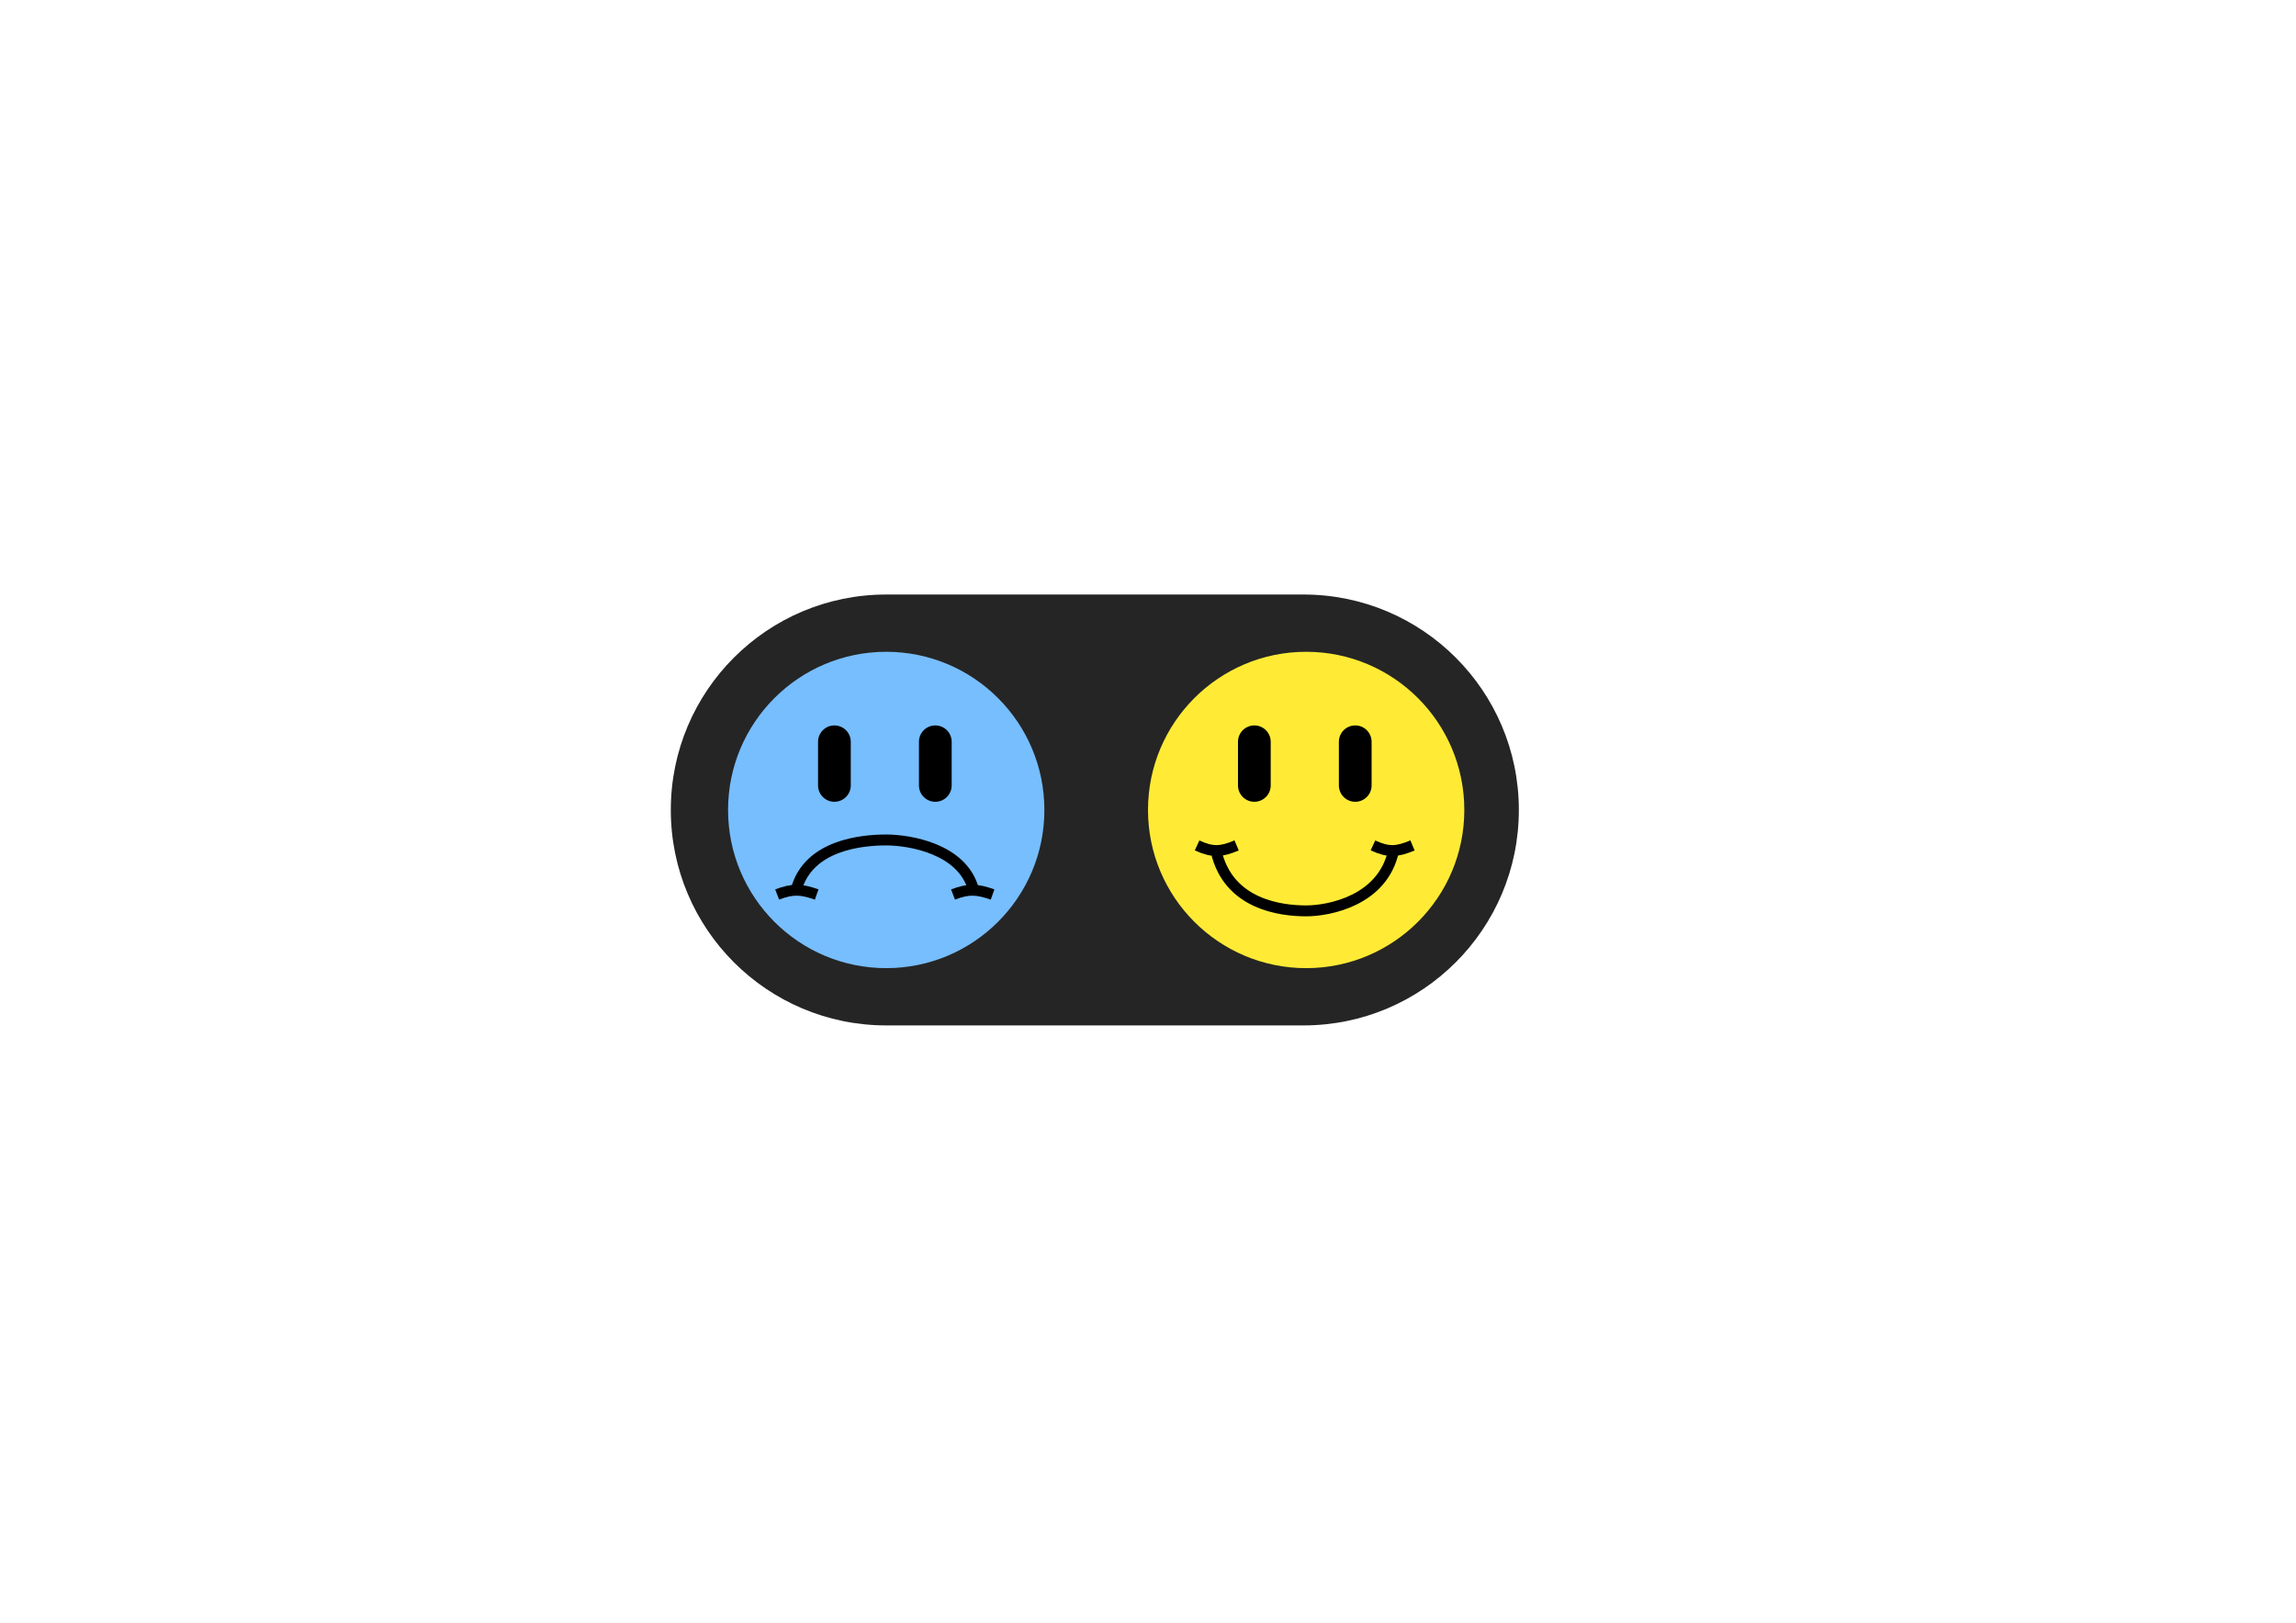
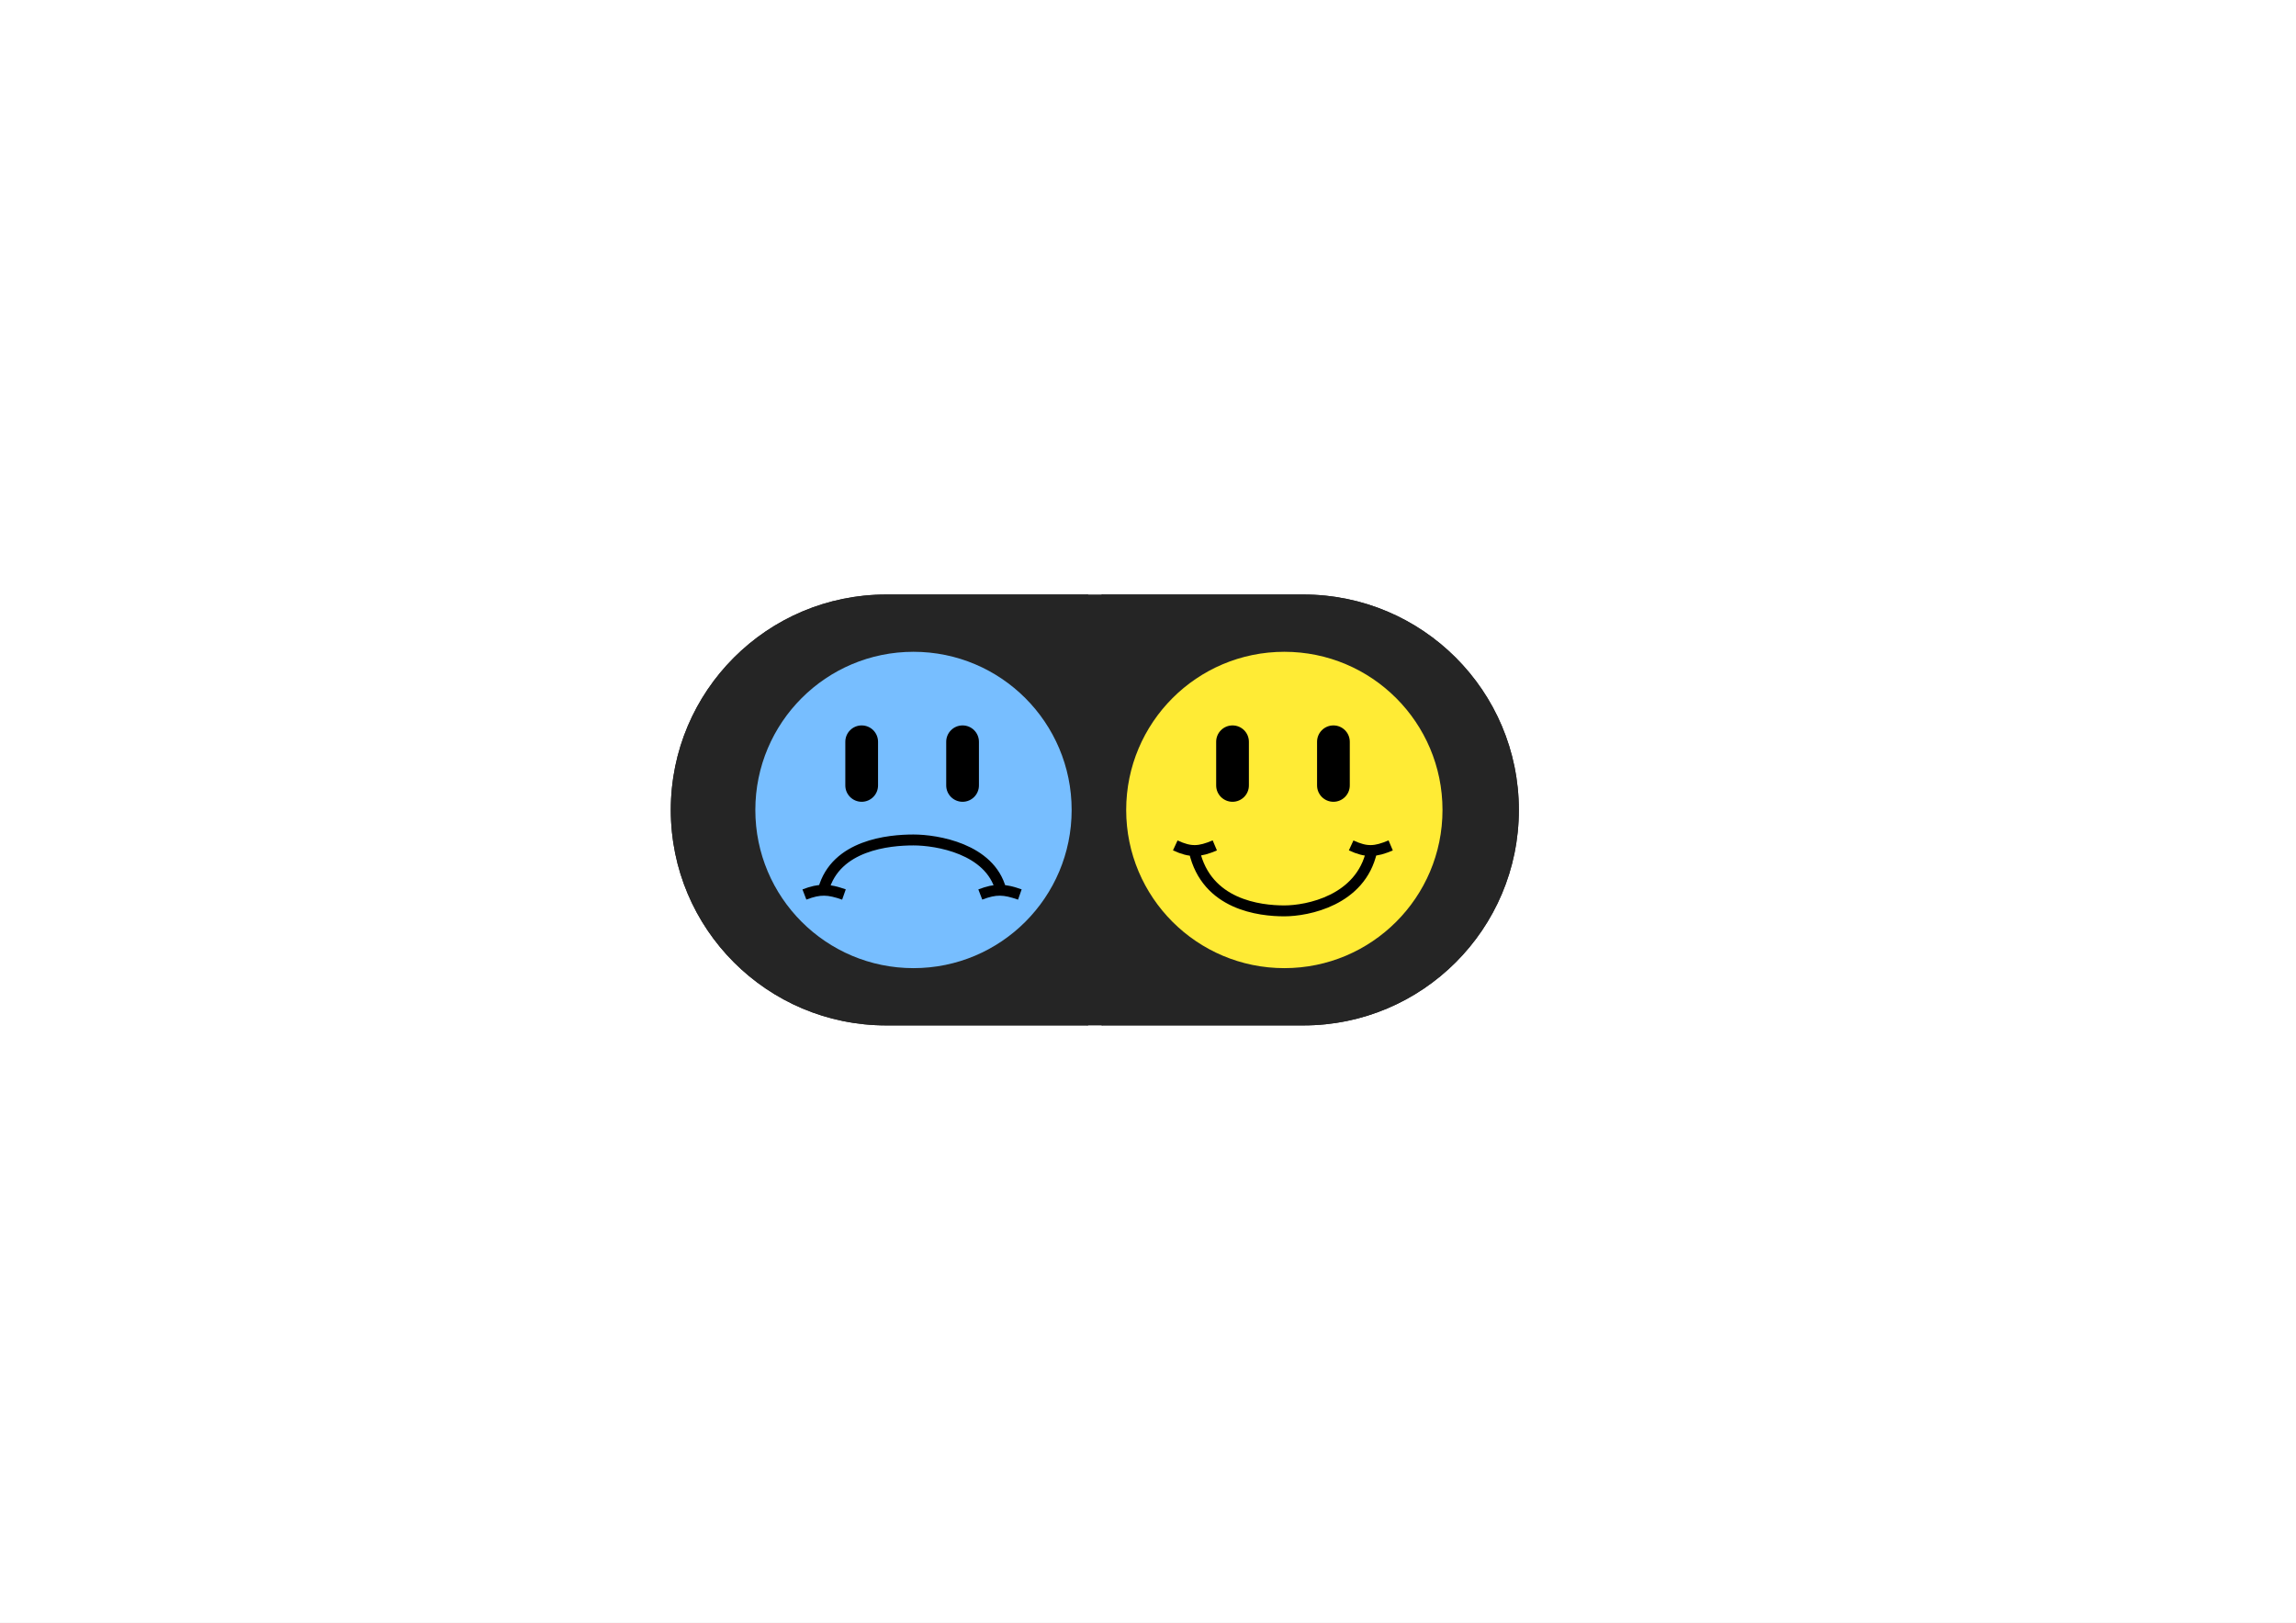
<svg xmlns="http://www.w3.org/2000/svg" width="842" height="595" viewBox="0 0 842 595" fill="none">
  <g id="frame-1">
    <rect width="842" height="595" fill="white" />
    <rect id="button" x="246" y="218" width="311" height="158" rx="79" fill="#252525" />
    <g id="happy-face">
-       <circle id="happy-circle" cx="479" cy="297" r="58" fill="#FFEB35" />
-       <path id="smile" d="M446 312.182C450.5 331.818 470 334 479 334C487.5 334 507 330.182 511 312.182M439 310C444.663 312.619 447.837 312.391 453.5 310M503.5 310C509.163 312.619 512.337 312.391 518 310" stroke="black" stroke-width="4" />
-       <rect id="happy-eye" x="454" y="266" width="12" height="28" rx="6" fill="black" />
-       <rect id="happy-eye_2" x="491" y="266" width="12" height="28" rx="6" fill="black" />
+       <circle id="happy-circle" cx="471" cy="297" r="58" fill="#FFEB35" />
+       <path id="smile" d="M438 312.182C442.5 331.818 462 334 471 334C479.5 334 499 330.182 503 312.182M431 310C436.663 312.619 439.837 312.391 445.5 310M495.5 310C501.163 312.619 504.337 312.391 510 310" stroke="black" stroke-width="4" />
+       <rect id="happy-eye" x="446" y="266" width="12" height="28" rx="6" fill="black" />
+       <rect id="happy-eye_2" x="483" y="266" width="12" height="28" rx="6" fill="black" />
    </g>
    <g id="sad-face">
-       <circle id="sad-circle" cx="325" cy="297" r="58" fill="#77BEFF" />
-       <path id="frown" d="M292 326.182C296.5 309.818 316 308 325 308C333.5 308 353 311.182 357 326.182M285 328C290.663 325.818 293.837 326.007 299.5 328M349.5 328C355.163 325.818 358.337 326.007 364 328" stroke="black" stroke-width="4" />
-       <rect id="sad-eye" x="300" y="266" width="12" height="28" rx="6" fill="black" />
-       <rect id="sad-eye_2" x="337" y="266" width="12" height="28" rx="6" fill="black" />
+       <circle id="sad-circle" cx="335" cy="297" r="58" fill="#77BEFF" />
+       <path id="frown" d="M302 326.182C306.5 309.818 326 308 335 308C343.5 308 363 311.182 367 326.182M295 328C300.663 325.818 303.837 326.007 309.5 328M359.5 328C365.163 325.818 368.337 326.007 374 328" stroke="black" stroke-width="4" />
+       <rect id="sad-eye" x="310" y="266" width="12" height="28" rx="6" fill="black" />
+       <rect id="sad-eye_2" x="347" y="266" width="12" height="28" rx="6" fill="black" />
+     </g>
+     <path id="start-s" d="M398.5 218.5H325C281.646 218.5 246.5 253.646 246.5 297C246.5 340.354 281.646 375.5 325 375.5H398.5V218.5Z" stroke="#252525" />
+     <g id="end-s">
+       <mask id="path-11-inside-1_1_2" fill="white">
+         <path d="M399 218V218C398.448 218 398 218.448 398 219V375C398 375.552 398.448 376 399 376V376V218Z" />
+       </mask>
+       <path d="M399 219V375H397V219H399ZM398 376V218H400V376H398ZM399 375V375V377C397.895 377 397 376.105 397 375H399ZM399 219V219H397C397 217.895 397.895 217 399 217V219Z" fill="#252525" mask="url(#path-11-inside-1_1_2)" />
+     </g>
+     <path id="start-h" d="M404.5 218.5H478C521.354 218.5 556.5 253.646 556.5 297C556.5 340.354 521.354 375.5 478 375.5H404.5V218.5Z" stroke="#252525" />
+     <g id="end-h">
+       <mask id="path-14-inside-2_1_2" fill="white">
+         <path d="M404 218V218C404.552 218 405 218.448 405 219V375C405 375.552 404.552 376 404 376V376V218Z" />
+       </mask>
+       <path d="M404 219V375H406V219H404ZM405 376V218H403V376H405ZM404 375V375V377C405.105 377 406 376.105 406 375H404ZM404 219V219H406C406 217.895 405.105 217 404 217V219Z" fill="#252525" mask="url(#path-14-inside-2_1_2)" />
    </g>
  </g>
</svg>
